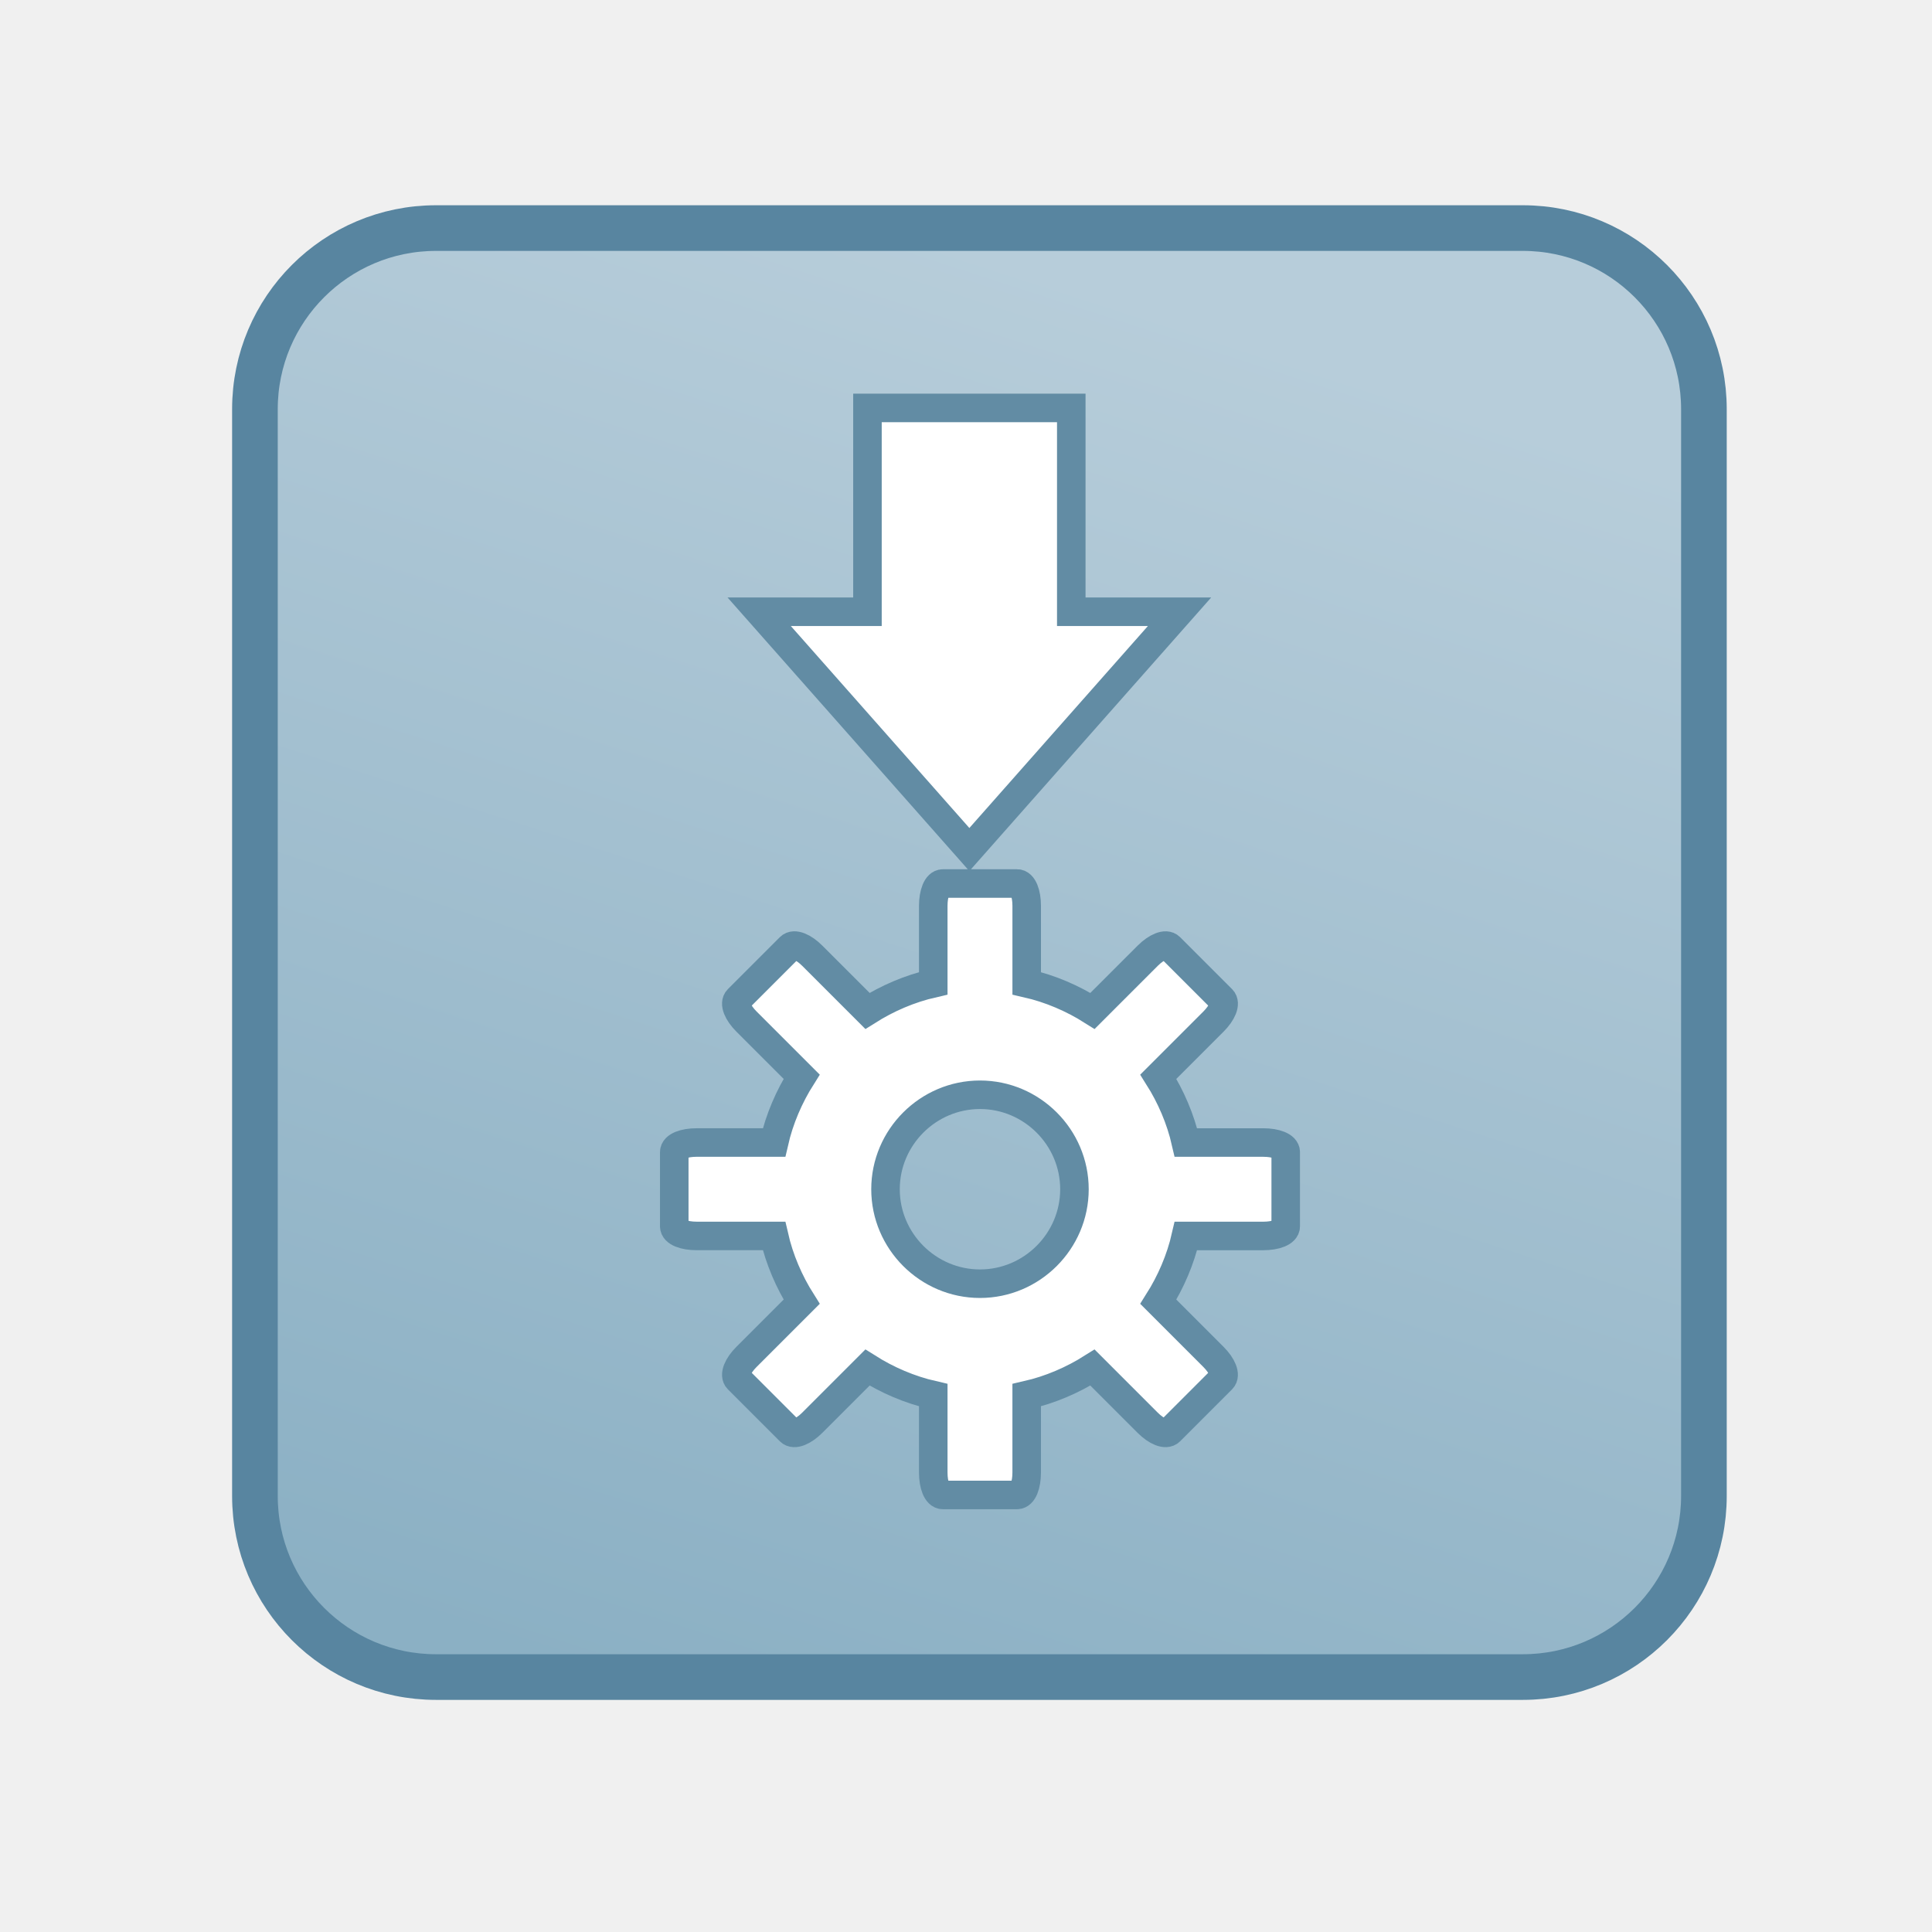
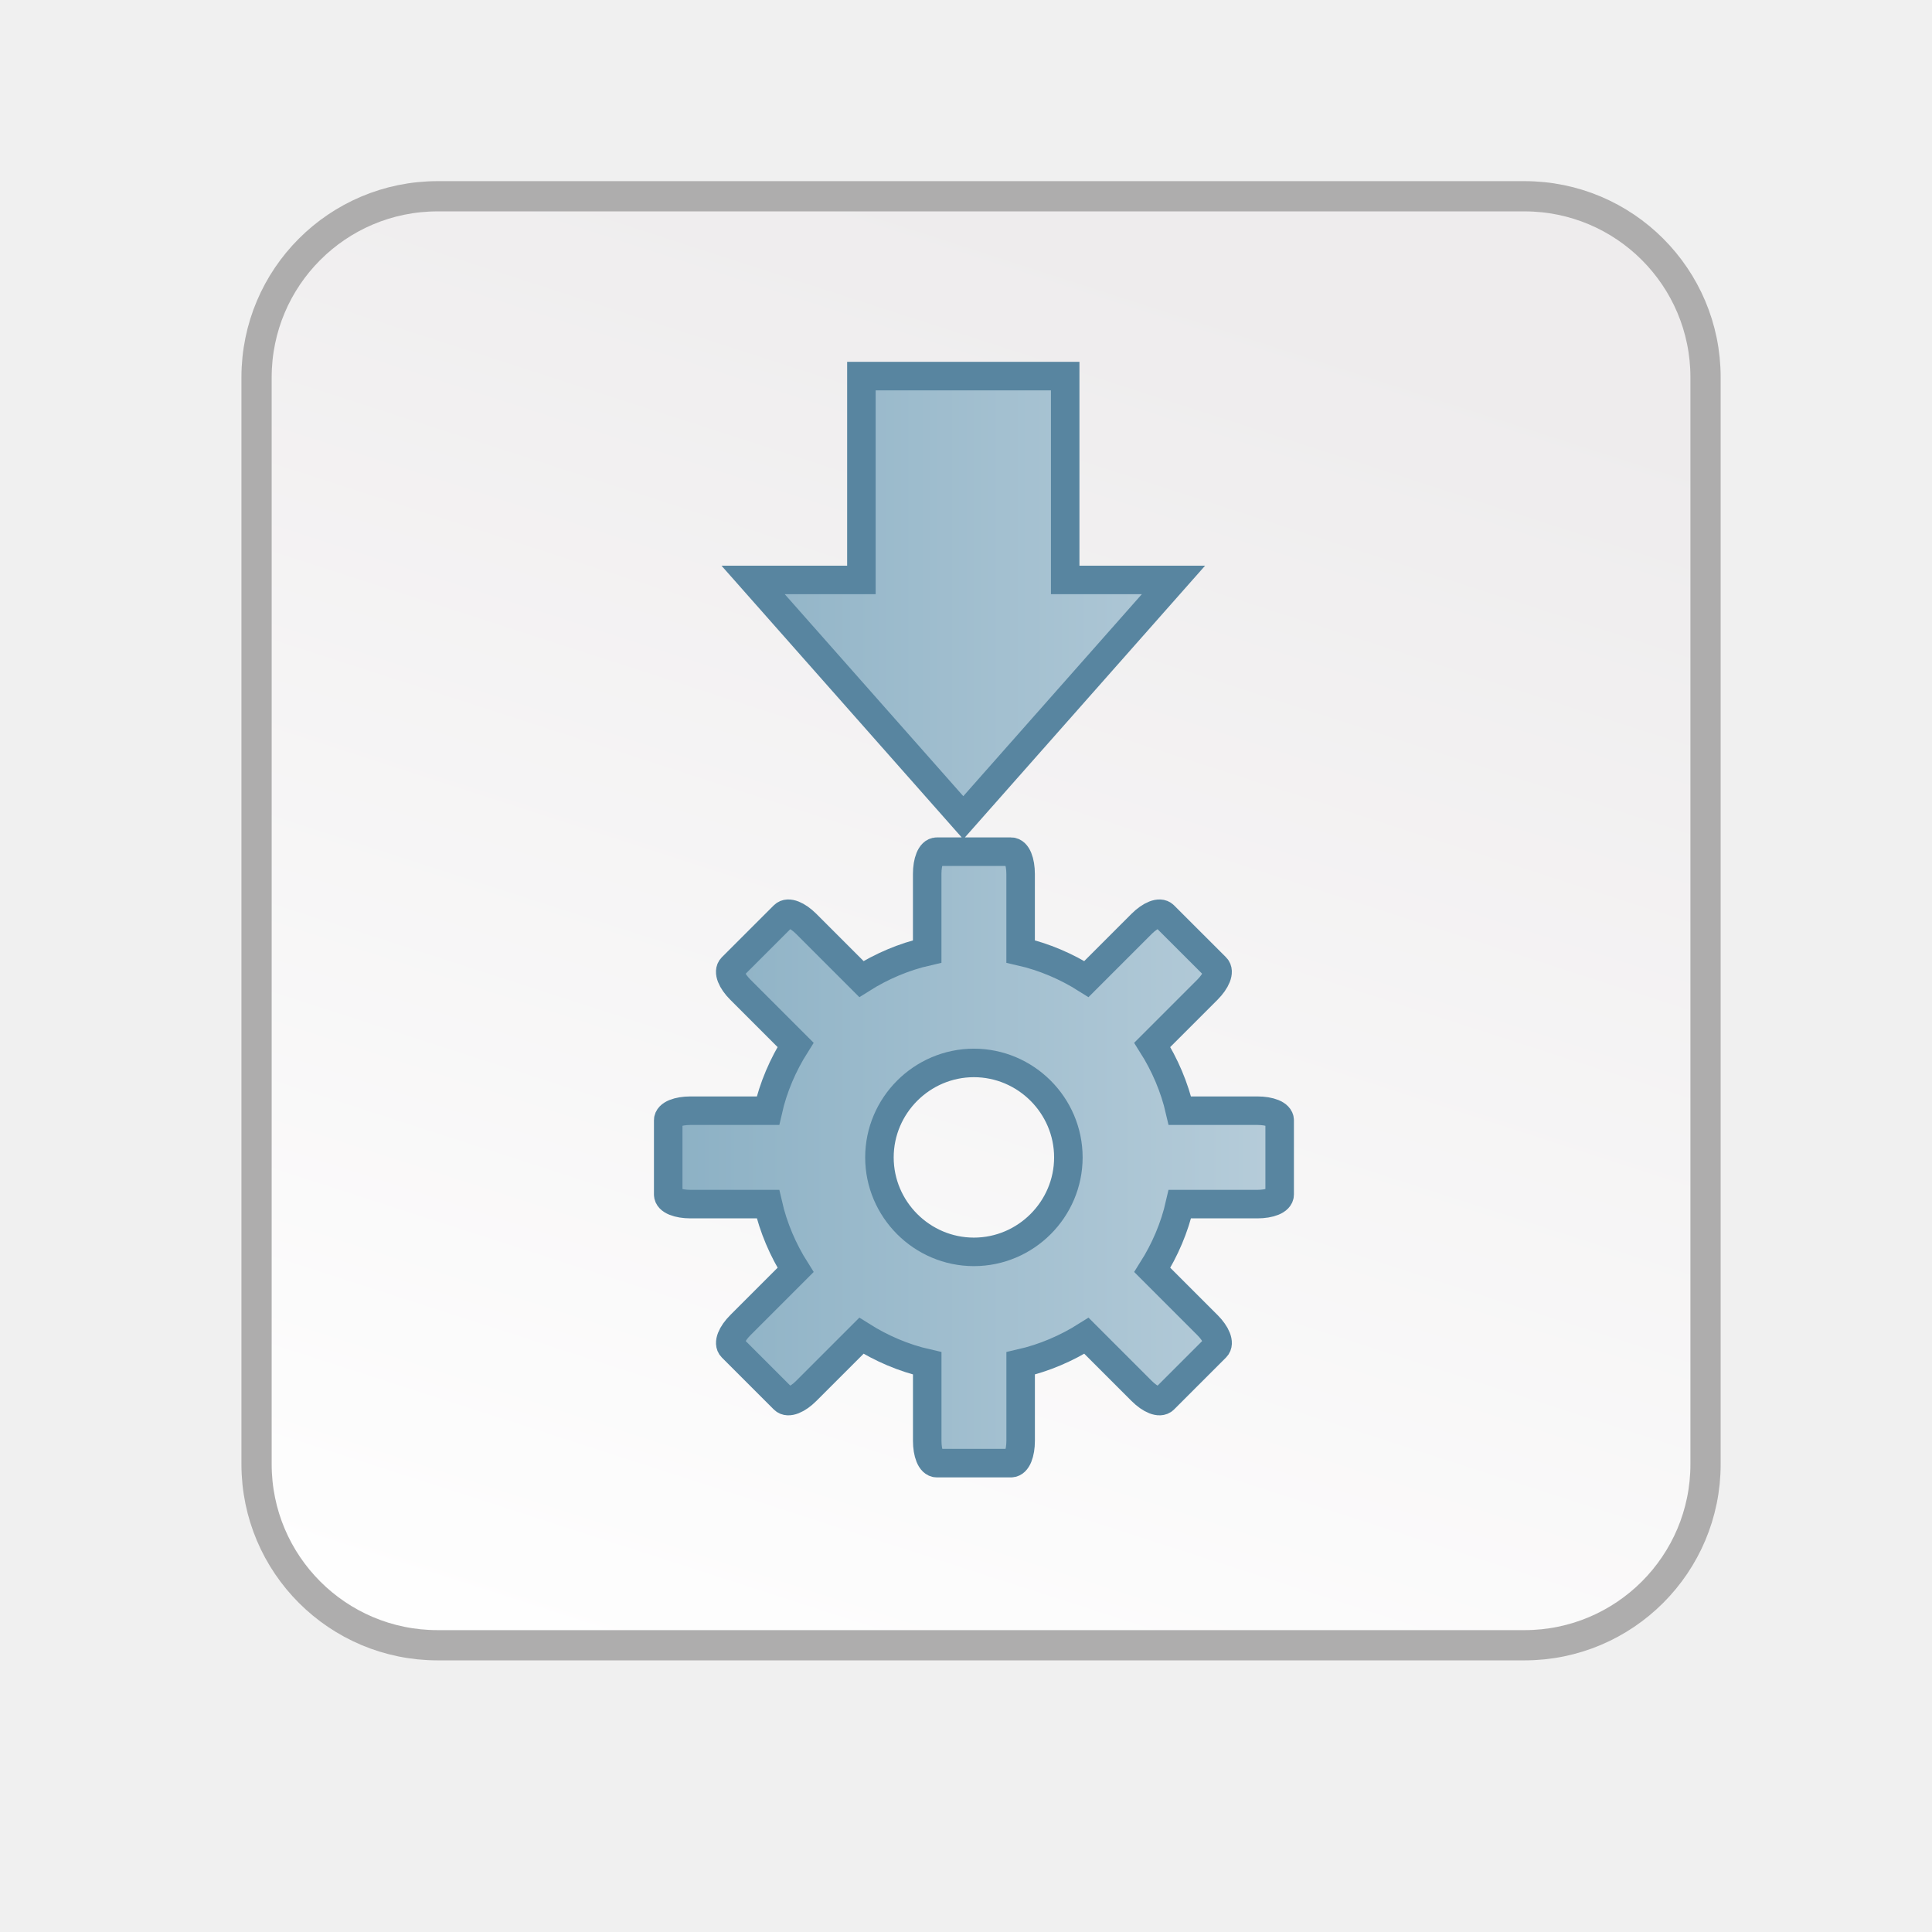
<svg xmlns="http://www.w3.org/2000/svg" xmlns:xlink="http://www.w3.org/1999/xlink" width="128" height="128" viewBox="0 0 33.867 33.867" version="1.1" id="svg2634">
  <defs id="defs2628">
    <linearGradient id="linearGradient15413">
      <stop id="stop15409" offset="0" style="stop-color:#ffffff;stop-opacity:1" />
      <stop id="stop15411" offset="1" style="stop-color:#ecf6ff;stop-opacity:1" />
    </linearGradient>
    <linearGradient gradientTransform="matrix(0.2645833,0,0,0.2645833,83.1508,137.5565)" xlink:href="#linearGradient6044" id="linearGradient6056" x1="82" y1="30" x2="-68.742" y2="262.239" gradientUnits="userSpaceOnUse" />
    <linearGradient id="linearGradient6044">
      <stop style="stop-color:#ffffff;stop-opacity:1" offset="0" id="stop6040" />
      <stop style="stop-color:#c9e4ff;stop-opacity:1" offset="1" id="stop6042" />
    </linearGradient>
-     <linearGradient xlink:href="#linearGradient6044" id="linearGradient68" gradientUnits="userSpaceOnUse" gradientTransform="matrix(0.2750733,0,0,0.2750733,109.6321,133.8365)" x1="82" y1="30" x2="-68.742" y2="262.239" />
    <linearGradient xlink:href="#linearGradient6044" id="linearGradient918" gradientUnits="userSpaceOnUse" gradientTransform="matrix(0.2750733,0,0,0.2750733,109.6321,133.8365)" x1="82" y1="30" x2="-68.742" y2="262.239" />
    <linearGradient xlink:href="#linearGradient15413" id="linearGradient15407" x1="95.028" y1="84.356" x2="71.876" y2="113.655" gradientUnits="userSpaceOnUse" />
+     <linearGradient id="linearGradient9376">
+       <stop id="stop9372" offset="0" style="stop-color:#fefefe;stop-opacity:0.98" />
+       <stop id="stop9374" offset="1" style="stop-color:#eeeced;stop-opacity:0.98" />
+     </linearGradient>
+     <linearGradient gradientTransform="matrix(0.1322917,0,0,0.1322917,73.84,-35.47306)" xlink:href="#linearGradient9376" id="linearGradient2526" x1="11.623" y1="81.586" x2="41.79" y2="-11.598" gradientUnits="userSpaceOnUse" />
    <linearGradient id="linearGradient6423">
-       <stop style="stop-color:#007e00;stop-opacity:0.247" offset="0" id="stop6419" />
-       <stop style="stop-color:#ff7f00;stop-opacity:0;" offset="1" id="stop6421" />
+       <stop id="stop6419" offset="0" style="stop-color:#007e00;stop-opacity:0.247" />
+       <stop id="stop6421" offset="1" style="stop-color:#ff7f00;stop-opacity:0;" />
    </linearGradient>
-     <linearGradient gradientTransform="matrix(0.2645833,0,0,0.2645833,74.69611,2.710477)" xlink:href="#linearGradient6423" id="linearGradient6669" gradientUnits="userSpaceOnUse" x1="230.547" y1="-32.55" x2="58.361" y2="-116.55" />
-     <linearGradient xlink:href="#linearGradient6423" id="linearGradient4264" gradientUnits="userSpaceOnUse" gradientTransform="matrix(0.2645833,0,0,0.2645833,75.13184,2.347538)" x1="230.547" y1="-32.55" x2="58.361" y2="-116.55" />
-     <linearGradient xlink:href="#linearGradient6044" id="linearGradient4279" gradientUnits="userSpaceOnUse" gradientTransform="matrix(0.2645833,0,0,0.2645833,80.2297,-49.96084)" x1="230.547" y1="-32.55" x2="58.361" y2="-116.55" />
-     <linearGradient gradientTransform="matrix(0,-0.7235958,-0.7235958,0,135.6203,17.42686)" xlink:href="#linearGradient1040" id="linearGradient1042" x1="-219.516" y1="37.18" x2="-89.445" y2="8.633" gradientUnits="userSpaceOnUse" />
+     <linearGradient y2="-116.55" x2="58.361" y1="-32.55" x1="230.547" gradientUnits="userSpaceOnUse" id="linearGradient6669" xlink:href="#linearGradient6423" gradientTransform="matrix(0.2645833,0,0,0.2645833,74.69611,2.710477)" />
+     <linearGradient y2="-116.55" x2="58.361" y1="-32.55" x1="230.547" gradientTransform="matrix(0.2645833,0,0,0.2645833,75.13184,2.347538)" gradientUnits="userSpaceOnUse" id="linearGradient4264" xlink:href="#linearGradient6423" />
+     <linearGradient y2="-116.55" x2="58.361" y1="-32.55" x1="230.547" gradientTransform="matrix(0.2645833,0,0,0.2645833,80.2297,-49.96084)" gradientUnits="userSpaceOnUse" id="linearGradient4279" xlink:href="#linearGradient6044" />
+     <linearGradient gradientUnits="userSpaceOnUse" y2="8.633" x2="-89.445" y1="37.18" x1="-219.516" id="linearGradient1042" xlink:href="#linearGradient1040" gradientTransform="matrix(0,-0.7235958,-0.7235958,0,135.6203,17.42686)" />
    <linearGradient id="linearGradient1040">
-       <stop style="stop-color:#ffdd9c;stop-opacity:1" offset="0" id="stop1036" />
-       <stop style="stop-color:#ffff9c;stop-opacity:1" offset="1" id="stop1038" />
+       <stop id="stop1036" offset="0" style="stop-color:#ffdd9c;stop-opacity:1" />
+       <stop id="stop1038" offset="1" style="stop-color:#ffff9c;stop-opacity:1" />
    </linearGradient>
-     <linearGradient xlink:href="#linearGradient9376" id="linearGradient2526" x1="11.623" y1="81.586" x2="41.79" y2="-11.598" gradientUnits="userSpaceOnUse" />
-     <linearGradient id="linearGradient9376">
-       <stop id="stop9372" offset="0" style="stop-color:#8bb0c4;stop-opacity:1" />
-       <stop id="stop9374" offset="1" style="stop-color:#b7cdda;stop-opacity:1" />
+     <linearGradient gradientTransform="matrix(0.6641745,0,0,0.6641745,16.70847,2.20906)" gradientUnits="userSpaceOnUse" y2="-53.727" x2="89.258" y1="-46.876" x1="86.244" id="linearGradient972" xlink:href="#linearGradient1040" />
+     <radialGradient gradientTransform="matrix(0.5715326,0,0,0.5715326,25.78242,-2.628257)" gradientUnits="userSpaceOnUse" r="6.346" fy="-48.847" fx="91.077" cy="-48.847" cx="91.077" id="radialGradient36302-7" xlink:href="#linearGradient15413" />
+     <linearGradient id="linearGradient8385-3">
+       <stop offset="0" style="stop-color:#000000;stop-opacity:1" id="stop8387-0" />
+       <stop offset="1" style="stop-color:#ffffff;stop-opacity:1" id="stop8389-4" />
    </linearGradient>
-     <radialGradient cx="4.993" cy="43.5" r="2.5" fx="4.993" fy="43.5" id="radialGradient2873-966-168" xlink:href="#linearGradient3688-166-749" gradientUnits="userSpaceOnUse" gradientTransform="matrix(2.003784,0,0,1.4,27.98813,-17.4)" />
-     <linearGradient id="linearGradient3688-166-749">
-       <stop id="stop2883" style="stop-color:#181818;stop-opacity:1" offset="0" />
-       <stop id="stop2885" style="stop-color:#181818;stop-opacity:0" offset="1" />
+     <linearGradient gradientTransform="matrix(0.99884,0,0,0.998699,689.0077,-388.8438)" gradientUnits="userSpaceOnUse" xlink:href="#linearGradient8385-3" id="linearGradient3002-4-0" y2="413.045" x2="-666.116" y1="525.908" x1="-553.27" />
+     <linearGradient id="linearGradient1462">
+       <stop offset="0" style="stop-color:#000000;stop-opacity:1" id="stop1458" />
+       <stop offset="1" style="stop-color:#000000;stop-opacity:1" id="stop1460" />
    </linearGradient>
-     <radialGradient cx="4.993" cy="43.5" r="2.5" fx="4.993" fy="43.5" id="radialGradient2875-742-326" xlink:href="#linearGradient3688-166-749" gradientUnits="userSpaceOnUse" gradientTransform="matrix(2.003784,0,0,1.4,-20.01187,-104.4)" />
-     <linearGradient x1="25.058" y1="47.028" x2="25.058" y2="39.999" id="linearGradient2877-634-617" xlink:href="#linearGradient3702-501-757" gradientUnits="userSpaceOnUse" />
-     <linearGradient id="linearGradient3702-501-757">
-       <stop id="stop2895" style="stop-color:#181818;stop-opacity:0" offset="0" />
-       <stop id="stop2897" style="stop-color:#181818;stop-opacity:1" offset="0.5" />
-       <stop id="stop2899" style="stop-color:#181818;stop-opacity:0" offset="1" />
+     <radialGradient xlink:href="#linearGradient15413" id="radialGradient36302-7-6" cx="91.077" cy="-48.847" fx="91.077" fy="-48.847" r="6.346" gradientUnits="userSpaceOnUse" gradientTransform="matrix(0.5715326,0,0,0.5715326,25.78242,-2.628257)" />
+     <linearGradient x1="-553.27" y1="525.908" x2="-666.116" y2="413.045" id="linearGradient3002-4-0-0" xlink:href="#linearGradient1462" gradientUnits="userSpaceOnUse" gradientTransform="matrix(0.99884,0,0,0.998699,689.0077,-388.8438)" />
+     <radialGradient xlink:href="#linearGradient15413" id="radialGradient36302-7-7" cx="91.077" cy="-48.847" fx="91.077" fy="-48.847" r="6.346" gradientUnits="userSpaceOnUse" gradientTransform="matrix(0.5715326,0,0,0.5715326,25.78242,-2.628257)" />
+     <radialGradient gradientTransform="matrix(0.5539086,0,0,0.5539086,27.38757,-3.489144)" xlink:href="#linearGradient15413" id="radialGradient36302" cx="91.077" cy="-48.847" fx="91.077" fy="-48.847" r="6.346" gradientUnits="userSpaceOnUse" />
+     <radialGradient xlink:href="#linearGradient15413" id="radialGradient36302-7-3" cx="91.077" cy="-48.847" fx="91.077" fy="-48.847" r="6.346" gradientUnits="userSpaceOnUse" gradientTransform="matrix(0.5715326,0,0,0.5715326,25.78242,-2.628257)" />
+     <radialGradient xlink:href="#linearGradient15413" id="radialGradient1055-4" gradientUnits="userSpaceOnUse" gradientTransform="matrix(0.5715326,0,0,0.5715326,30.11848,-1.746015)" cx="91.077" cy="-48.847" fx="91.077" fy="-48.847" r="6.346" />
+     <radialGradient xlink:href="#linearGradient15413" id="radialGradient36302-7-4" cx="91.077" cy="-48.847" fx="91.077" fy="-48.847" r="6.346" gradientUnits="userSpaceOnUse" gradientTransform="matrix(0.5715326,0,0,0.5715326,25.78242,-2.628257)" />
+     <radialGradient gradientTransform="matrix(0.5715326,0,0,0.5715326,25.78242,-2.628257)" gradientUnits="userSpaceOnUse" r="6.346" fy="-48.847" fx="91.077" cy="-48.847" cx="91.077" id="radialGradient36302-7-6-6" xlink:href="#linearGradient15413" />
+     <radialGradient gradientTransform="matrix(0.5715326,0,0,0.5715326,25.78242,-2.628257)" gradientUnits="userSpaceOnUse" r="6.346" fy="-48.847" fx="91.077" cy="-48.847" cx="91.077" id="radialGradient36302-7-7-6" xlink:href="#linearGradient15413" />
+     <radialGradient gradientUnits="userSpaceOnUse" r="6.346" fy="-48.847" fx="91.077" cy="-48.847" cx="91.077" id="radialGradient36302-2" xlink:href="#linearGradient15413" gradientTransform="matrix(0.5539086,0,0,0.5539086,27.38757,-3.489144)" />
+     <radialGradient xlink:href="#linearGradient15413" id="radialGradient36302-7-9" cx="91.077" cy="-48.847" fx="91.077" fy="-48.847" r="6.346" gradientUnits="userSpaceOnUse" gradientTransform="matrix(0.5715326,0,0,0.5715326,25.78242,-2.628257)" />
+     <radialGradient xlink:href="#linearGradient15413" id="radialGradient36302-7-30" cx="91.077" cy="-48.847" fx="91.077" fy="-48.847" r="6.346" gradientUnits="userSpaceOnUse" gradientTransform="matrix(0.5715326,0,0,0.5715326,25.78242,-2.628257)" />
+     <radialGradient gradientTransform="matrix(0.5715326,0,0,0.5715326,25.78242,-2.628257)" gradientUnits="userSpaceOnUse" r="6.346" fy="-48.847" fx="91.077" cy="-48.847" cx="91.077" id="radialGradient36302-7-6-2" xlink:href="#linearGradient15413" />
+     <radialGradient gradientTransform="matrix(0.5715326,0,0,0.5715326,25.78242,-2.628257)" gradientUnits="userSpaceOnUse" r="6.346" fy="-48.847" fx="91.077" cy="-48.847" cx="91.077" id="radialGradient36302-7-7-67" xlink:href="#linearGradient15413" />
+     <radialGradient gradientUnits="userSpaceOnUse" r="6.346" fy="-48.847" fx="91.077" cy="-48.847" cx="91.077" id="radialGradient36302-6" xlink:href="#linearGradient15413" gradientTransform="matrix(0.5539086,0,0,0.5539086,27.38757,-3.489144)" />
+     <radialGradient xlink:href="#linearGradient15413" id="radialGradient36302-7-0" cx="91.077" cy="-48.847" fx="91.077" fy="-48.847" r="6.346" gradientUnits="userSpaceOnUse" gradientTransform="matrix(0.5715326,0,0,0.5715326,25.78242,-2.628257)" />
+     <radialGradient gradientTransform="matrix(0.5715326,0,0,0.5715326,25.78242,-2.628257)" gradientUnits="userSpaceOnUse" r="6.346" fy="-48.847" fx="91.077" cy="-48.847" cx="91.077" id="radialGradient36302-7-6-28" xlink:href="#linearGradient15413" />
+     <radialGradient gradientTransform="matrix(0.5715326,0,0,0.5715326,25.78242,-2.628257)" gradientUnits="userSpaceOnUse" r="6.346" fy="-48.847" fx="91.077" cy="-48.847" cx="91.077" id="radialGradient36302-7-7-8" xlink:href="#linearGradient15413" />
+     <radialGradient gradientUnits="userSpaceOnUse" r="6.346" fy="-48.847" fx="91.077" cy="-48.847" cx="91.077" id="radialGradient36302-28" xlink:href="#linearGradient15413" gradientTransform="matrix(0.5539086,0,0,0.5539086,27.38757,-3.489144)" />
+     <radialGradient gradientTransform="matrix(0.5715326,0,0,0.5715326,25.78242,-2.628257)" gradientUnits="userSpaceOnUse" r="6.346" fy="-48.847" fx="91.077" cy="-48.847" cx="91.077" id="radialGradient36302-7-3-0" xlink:href="#linearGradient15413" />
+     <radialGradient r="6.346" fy="-48.847" fx="91.077" cy="-48.847" cx="91.077" gradientTransform="matrix(0.5715326,0,0,0.5715326,30.11848,-1.746015)" gradientUnits="userSpaceOnUse" id="radialGradient1055-4-9" xlink:href="#linearGradient15413" />
+     <radialGradient gradientTransform="matrix(0.5715326,0,0,0.5715326,25.78242,-2.628257)" gradientUnits="userSpaceOnUse" r="6.346" fy="-48.847" fx="91.077" cy="-48.847" cx="91.077" id="radialGradient36302-7-4-7" xlink:href="#linearGradient15413" />
+     <radialGradient xlink:href="#linearGradient15413" id="radialGradient36302-7-6-6-9" cx="91.077" cy="-48.847" fx="91.077" fy="-48.847" r="6.346" gradientUnits="userSpaceOnUse" gradientTransform="matrix(0.5715326,0,0,0.5715326,25.78242,-2.628257)" />
+     <radialGradient xlink:href="#linearGradient15413" id="radialGradient36302-7-7-6-0" cx="91.077" cy="-48.847" fx="91.077" fy="-48.847" r="6.346" gradientUnits="userSpaceOnUse" gradientTransform="matrix(0.5715326,0,0,0.5715326,25.78242,-2.628257)" />
+     <radialGradient gradientTransform="matrix(0.5539086,0,0,0.5539086,27.38757,-3.489144)" xlink:href="#linearGradient15413" id="radialGradient36302-2-2" cx="91.077" cy="-48.847" fx="91.077" fy="-48.847" r="6.346" gradientUnits="userSpaceOnUse" />
+     <radialGradient gradientUnits="userSpaceOnUse" gradientTransform="matrix(1,0,0,0.9998904,0,0.00262704)" r="21.135" fy="23.962" fx="23.751" cy="23.962" cx="23.751" id="radialGradient2646" xlink:href="#linearGradient15413" />
+     <radialGradient xlink:href="#linearGradient15413" id="radialGradient36302-7-99" cx="91.077" cy="-48.847" fx="91.077" fy="-48.847" r="6.346" gradientUnits="userSpaceOnUse" gradientTransform="matrix(0.5715326,0,0,0.5715326,25.78242,-2.628257)" />
+     <radialGradient gradientTransform="matrix(0.5715326,0,0,0.5715326,25.78242,-2.628257)" gradientUnits="userSpaceOnUse" r="6.346" fy="-48.847" fx="91.077" cy="-48.847" cx="91.077" id="radialGradient36302-7-6-3" xlink:href="#linearGradient15413" />
+     <radialGradient gradientTransform="matrix(0.5715326,0,0,0.5715326,25.78242,-2.628257)" gradientUnits="userSpaceOnUse" r="6.346" fy="-48.847" fx="91.077" cy="-48.847" cx="91.077" id="radialGradient36302-7-7-1" xlink:href="#linearGradient15413" />
+     <radialGradient gradientUnits="userSpaceOnUse" r="6.346" fy="-48.847" fx="91.077" cy="-48.847" cx="91.077" id="radialGradient36302-5" xlink:href="#linearGradient15413" gradientTransform="matrix(0.5539086,0,0,0.5539086,27.38757,-3.489144)" />
+     <radialGradient gradientTransform="matrix(0.5715326,0,0,0.5715326,25.78242,-2.628257)" gradientUnits="userSpaceOnUse" r="6.346" fy="-48.847" fx="91.077" cy="-48.847" cx="91.077" id="radialGradient36302-7-3-6" xlink:href="#linearGradient15413" />
+     <radialGradient r="6.346" fy="-48.847" fx="91.077" cy="-48.847" cx="91.077" gradientTransform="matrix(0.5715326,0,0,0.5715326,30.11848,-1.746015)" gradientUnits="userSpaceOnUse" id="radialGradient1055-4-2" xlink:href="#linearGradient15413" />
+     <radialGradient gradientTransform="matrix(0.5715326,0,0,0.5715326,25.78242,-2.628257)" gradientUnits="userSpaceOnUse" r="6.346" fy="-48.847" fx="91.077" cy="-48.847" cx="91.077" id="radialGradient36302-7-4-9" xlink:href="#linearGradient15413" />
+     <radialGradient xlink:href="#linearGradient15413" id="radialGradient36302-7-6-6-0" cx="91.077" cy="-48.847" fx="91.077" fy="-48.847" r="6.346" gradientUnits="userSpaceOnUse" gradientTransform="matrix(0.5715326,0,0,0.5715326,25.78242,-2.628257)" />
+     <radialGradient xlink:href="#linearGradient15413" id="radialGradient36302-7-7-6-7" cx="91.077" cy="-48.847" fx="91.077" fy="-48.847" r="6.346" gradientUnits="userSpaceOnUse" gradientTransform="matrix(0.5715326,0,0,0.5715326,25.78242,-2.628257)" />
+     <radialGradient gradientTransform="matrix(0.5539086,0,0,0.5539086,27.38757,-3.489144)" xlink:href="#linearGradient15413" id="radialGradient36302-2-6" cx="91.077" cy="-48.847" fx="91.077" fy="-48.847" r="6.346" gradientUnits="userSpaceOnUse" />
+     <radialGradient gradientTransform="matrix(0.5715326,0,0,0.5715326,25.78242,-2.628257)" gradientUnits="userSpaceOnUse" r="6.346" fy="-48.847" fx="91.077" cy="-48.847" cx="91.077" id="radialGradient36302-7-9-3" xlink:href="#linearGradient15413" />
+     <radialGradient gradientTransform="matrix(0.5715326,0,0,0.5715326,25.78242,-2.628257)" gradientUnits="userSpaceOnUse" r="6.346" fy="-48.847" fx="91.077" cy="-48.847" cx="91.077" id="radialGradient36302-7-1" xlink:href="#linearGradient15413" />
+     <linearGradient xlink:href="#linearGradient1373" id="linearGradient1403" gradientUnits="userSpaceOnUse" gradientTransform="matrix(0.02378999,-0.00245374,0.00245374,0.02378999,47.71954,-31.21626)" x1="1142.588" y1="62.713" x2="1280.895" y2="200.874" />
+     <linearGradient id="linearGradient1373">
+       <stop style="stop-color:#343434;stop-opacity:1" offset="0" id="stop1369" />
+       <stop style="stop-color:#4d4d4d;stop-opacity:1" offset="1" id="stop1371" />
    </linearGradient>
-     <linearGradient id="linearGradient3993">
-       <stop offset="0" style="stop-color:#a3c0d0;stop-opacity:1" id="stop3995" />
-       <stop offset="1" style="stop-color:#427da1;stop-opacity:1" id="stop4001" />
+     <linearGradient xlink:href="#linearGradient4663-8-4" id="linearGradient1405" gradientUnits="userSpaceOnUse" x1="1327.594" y1="230.862" x2="1324.91" y2="89.862" gradientTransform="matrix(2.6597682e-4,0.02391472,0.02391472,-2.6597682e-4,73.58915,-60.38333)" />
+     <linearGradient id="linearGradient4663-8-4">
+       <stop id="stop4665-6-3" style="stop-color:#5596ea;stop-opacity:1" offset="0" />
+       <stop id="stop4667-8-0" style="stop-color:#5596ea;stop-opacity:0" offset="1" />
    </linearGradient>
-     <linearGradient id="linearGradient2508">
-       <stop offset="0" style="stop-color:#2e4a5a;stop-opacity:1" id="stop2510" />
-       <stop offset="1" style="stop-color:#6e8796;stop-opacity:1" id="stop2512" />
+     <radialGradient gradientTransform="matrix(0.5598317,0,0,0.5598317,26.77498,-3.126685)" gradientUnits="userSpaceOnUse" r="6.346" fy="-48.847" fx="91.077" cy="-48.847" cx="91.077" id="radialGradient36302-7-0-9" xlink:href="#linearGradient15413" />
+     <linearGradient gradientTransform="translate(-1.844004,40.782)" y2="36.383" x2="147.781" y1="53.733" x1="147.87" gradientUnits="userSpaceOnUse" id="linearGradient3135" xlink:href="#linearGradient2931" />
+     <linearGradient id="linearGradient2931">
+       <stop id="stop2927" offset="0" style="stop-color:#ffce00;stop-opacity:1" />
+       <stop id="stop2929" offset="1" style="stop-color:#ffff00;stop-opacity:0.927" />
    </linearGradient>
-     <linearGradient id="linearGradient3575">
-       <stop id="stop3577" style="stop-color:#fafafa;stop-opacity:1" offset="0" />
-       <stop id="stop3579" style="stop-color:#e6e6e6;stop-opacity:1" offset="1" />
+     <linearGradient xlink:href="#linearGradient5370" id="linearGradient3281" gradientUnits="userSpaceOnUse" x1="14.46" y1="12.28" x2="34.53" y2="39.68" gradientTransform="matrix(0.8585,-0.3556,0.3557,0.8588,23.28,38.3)" />
+     <linearGradient id="linearGradient5370">
+       <stop style="stop-color:#c2c2d0;stop-opacity:1" offset="0" id="stop5360" />
+       <stop id="stop5362" offset="0.25" style="stop-color:#f1f1ff;stop-opacity:1" />
+       <stop id="stop5364" offset="0.5" style="stop-color:#dddde7;stop-opacity:1" />
+       <stop style="stop-color:#a5a5bb;stop-opacity:1" offset="0.75" id="stop5366" />
+       <stop style="stop-color:#c2c2d0;stop-opacity:1" offset="1" id="stop5368" />
    </linearGradient>
-     <linearGradient id="linearGradient3308-4-6-931-761">
-       <stop id="stop2919" style="stop-color:#ffffff;stop-opacity:1" offset="0" />
-       <stop id="stop2921" style="stop-color:#ffffff;stop-opacity:0" offset="1" />
+     <linearGradient xlink:href="#linearGradient5370" id="linearGradient1975" x1="3.438" y1="25.889" x2="15.498" y2="11.122" gradientUnits="userSpaceOnUse" />
+     <linearGradient xlink:href="#linearGradient5370" id="linearGradient1991" x1="17.921" y1="14.495" x2="29.514" y2="5.669" gradientUnits="userSpaceOnUse" />
+     <linearGradient id="linearGradient9376-4">
+       <stop style="stop-color:#8bb0c4;stop-opacity:1" offset="0" id="stop9372-7" />
+       <stop style="stop-color:#b7cdda;stop-opacity:1" offset="1" id="stop9374-6" />
    </linearGradient>
-     <radialGradient xlink:href="#linearGradient3993" id="radialGradient2990" gradientUnits="userSpaceOnUse" gradientTransform="matrix(0,4.608837,-6.168865,-1.9447464e-7,189.1617,-45.96103)" cx="9.333" cy="8.45" fx="9.333" fy="8.45" r="20" />
-     <linearGradient xlink:href="#linearGradient2508" id="linearGradient2992" gradientUnits="userSpaceOnUse" gradientTransform="matrix(2.250545,0,0,2.250545,83.02291,-23.89472)" x1="14.049" y1="44.137" x2="14.049" y2="4" />
+     <linearGradient xlink:href="#linearGradient9376-4" id="linearGradient3357" x1="-0.437" y1="6.494" x2="19.716" y2="6.494" gradientUnits="userSpaceOnUse" />
  </defs>
  <g id="layer1" transform="translate(-82.55,-136.1333)">
    <g id="g849">
-       <g id="g66" transform="translate(-28.23956,2.75972)">
-         <g transform="translate(44.82754,50.95071)" id="g5592">
-           <g transform="matrix(0.2645833,0,0,0.2645833,74.79296,90.73442)" id="g2174">
-             <rect ry="12" y="-16.303" x="-16.487" height="96" width="96" id="rect1533" style="fill:url(#linearGradient2526);fill-opacity:1;stroke:#5885a0;stroke-width:3.024;stroke-miterlimit:4;stroke-dasharray:none;stroke-opacity:1" rx="12" />
-             <path style="display:inline;overflow:visible;visibility:visible;fill:#ffffff;fill-opacity:1;fill-rule:nonzero;stroke:#628ca4;stroke-width:1.89;stroke-opacity:1;marker:none;enable-background:accumulate;stroke-miterlimit:4;stroke-dasharray:none" id="path2317" d="M 24.095,-4.386 V 9.117 H 16.922 L 30.847,24.871 44.772,9.117 H 37.599 V -4.386 Z m 4.993,31.508 c -0.389,0 -0.633,0.664 -0.633,1.477 v 5.134 c -1.566,0.357 -3.042,0.996 -4.36,1.829 l -3.657,-3.657 c -0.575,-0.575 -1.202,-0.838 -1.477,-0.563 l -3.446,3.446 c -0.275,0.275 -0.012,0.902 0.563,1.477 l 3.657,3.657 c -0.833,1.319 -1.472,2.794 -1.829,4.36 h -5.134 c -0.813,0 -1.477,0.244 -1.477,0.633 v 4.923 c 0,0.389 0.664,0.633 1.477,0.633 h 5.134 c 0.357,1.566 0.996,3.042 1.829,4.36 l -3.657,3.657 c -0.575,0.575 -0.838,1.202 -0.563,1.477 l 3.446,3.446 c 0.275,0.275 0.902,0.012 1.477,-0.563 l 3.657,-3.657 c 1.319,0.833 2.794,1.472 4.36,1.829 v 5.134 c 0,0.813 0.244,1.477 0.633,1.477 h 4.923 c 0.389,0 0.633,-0.664 0.633,-1.477 v -5.134 c 1.566,-0.357 3.042,-0.996 4.36,-1.829 l 3.657,3.657 c 0.575,0.575 1.202,0.838 1.477,0.563 l 3.446,-3.446 c 0.275,-0.275 0.012,-0.902 -0.563,-1.477 L 43.366,54.832 c 0.833,-1.319 1.472,-2.794 1.829,-4.36 h 5.134 c 0.813,0 1.477,-0.244 1.477,-0.633 v -4.923 c 0,-0.389 -0.664,-0.633 -1.477,-0.633 h -5.134 c -0.357,-1.566 -0.996,-3.042 -1.829,-4.36 l 3.657,-3.657 c 0.575,-0.575 0.838,-1.202 0.563,-1.477 l -3.446,-3.446 c -0.275,-0.275 -0.902,-0.012 -1.477,0.563 l -3.657,3.657 C 37.686,34.728 36.211,34.09 34.645,33.733 V 28.599 c 0,-0.813 -0.244,-1.477 -0.633,-1.477 z m 2.462,13.996 c 3.44,0 6.259,2.819 6.259,6.259 0,3.44 -2.819,6.259 -6.259,6.259 -3.44,0 -6.259,-2.819 -6.259,-6.259 0,-3.44 2.819,-6.259 6.259,-6.259 z" />
+       <g id="g4250" transform="matrix(2,0,0,2,-56.03907,215.1337)">
+         <g id="g4626" transform="translate(-0.077831)" style="stroke-width:0.3;stroke-miterlimit:4;stroke-dasharray:none">
+           <rect ry="1.587" y="-37.78" x="71.621" height="12.7" width="12.7" id="rect1533" style="fill:url(#linearGradient2526);fill-opacity:1;stroke:#aeadad;stroke-width:0.265;stroke-miterlimit:4;stroke-dasharray:none;stroke-opacity:1" rx="1.587" />
+           <g transform="matrix(-0.1322593,-0.00292404,0.00292404,-0.1322593,85.10593,29.00453)" id="g1586" style="fill:#999999;fill-opacity:0.98;stroke:#999999;stroke-opacity:0.98">
+             <g id="g2412" transform="translate(79.25023,-30.70515)">
+               <g id="g2395">
+                 <g id="g17" transform="matrix(-0.185851,0.00410886,-0.00410886,-0.185851,-14.5787,502.9452)" style="fill:#a4c639;stroke:none">
+                   <g transform="matrix(10.00808,-1.4883419e-7,1.4883419e-7,10.00808,-1680.772,-1460.999)" id="g936">
+                     <g id="g6962" transform="matrix(1.449495,0,0,1.449495,24.07436,-71.59613)">
+                       <g transform="matrix(0.7801268,0,0,0.7801268,91.66359,151.2138)" id="g962" style="fill:#96a5af;fill-opacity:1;stroke:#5885a0;stroke-opacity:1">
+                         <path style="display:inline;overflow:visible;visibility:visible;fill:url(#linearGradient3357);fill-opacity:1.0;fill-rule:nonzero;stroke:#5885a0;stroke-width:0.898;stroke-miterlimit:4;stroke-dasharray:none;stroke-opacity:1;marker:none;enable-background:accumulate" id="path2317" d="m 6.096,-10.622 v 6.419 H 2.686 L 9.305,3.285 15.924,-4.203 H 12.514 V -10.622 Z M 8.469,4.355 c -0.185,0 -0.301,0.315 -0.301,0.702 V 7.497 C 7.424,7.667 6.723,7.97 6.096,8.366 L 4.358,6.628 C 4.084,6.355 3.786,6.23 3.656,6.361 L 2.017,7.999 c -0.131,0.131 -0.006,0.429 0.267,0.702 l 1.738,1.738 c -0.396,0.627 -0.7,1.328 -0.869,2.073 H 0.714 c -0.387,0 -0.702,0.116 -0.702,0.301 V 15.153 c 0,0.185 0.315,0.301 0.702,0.301 H 3.154 c 0.17,0.745 0.473,1.446 0.869,2.073 l -1.738,1.738 c -0.273,0.273 -0.398,0.571 -0.267,0.702 l 1.638,1.638 c 0.131,0.131 0.429,0.006 0.702,-0.267 l 1.738,-1.738 c 0.627,0.396 1.328,0.7 2.073,0.869 v 2.44 c 0,0.387 0.116,0.702 0.301,0.702 h 2.34 c 0.185,0 0.301,-0.315 0.301,-0.702 v -2.44 c 0.745,-0.17 1.446,-0.473 2.073,-0.869 l 1.738,1.738 c 0.273,0.273 0.571,0.398 0.702,0.267 l 1.638,-1.638 c 0.131,-0.131 0.006,-0.429 -0.267,-0.702 l -1.738,-1.738 c 0.396,-0.627 0.7,-1.328 0.869,-2.073 h 2.44 c 0.387,0 0.702,-0.116 0.702,-0.301 v -2.34 c 0,-0.185 -0.315,-0.301 -0.702,-0.301 h -2.44 C 15.955,11.767 15.652,11.066 15.256,10.439 L 16.994,8.701 C 17.267,8.427 17.392,8.129 17.262,7.999 L 15.623,6.361 C 15.493,6.23 15.195,6.355 14.921,6.628 L 13.183,8.366 C 12.556,7.97 11.855,7.667 11.11,7.497 V 5.057 c 0,-0.387 -0.116,-0.702 -0.301,-0.702 z m 1.17,6.653 c 1.635,0 2.975,1.34 2.975,2.975 0,1.635 -1.34,2.975 -2.975,2.975 -1.635,0 -2.975,-1.34 -2.975,-2.975 0,-1.635 1.34,-2.975 2.975,-2.975 z" />
+                       </g>
+                     </g>
+                   </g>
+                 </g>
+               </g>
+             </g>
          </g>
        </g>
      </g>
    </g>
  </g>
+   <style id="style3" type="text/css">
+ 	.st0{fill:#979797;}
+ 	.st1{fill:#61A706;}
+ 	.st2{fill-rule:evenodd;clip-rule:evenodd;fill:#61A706;}
+ 	.st3{fill-rule:evenodd;clip-rule:evenodd;fill:#979797;}
+ </style>
</svg>
